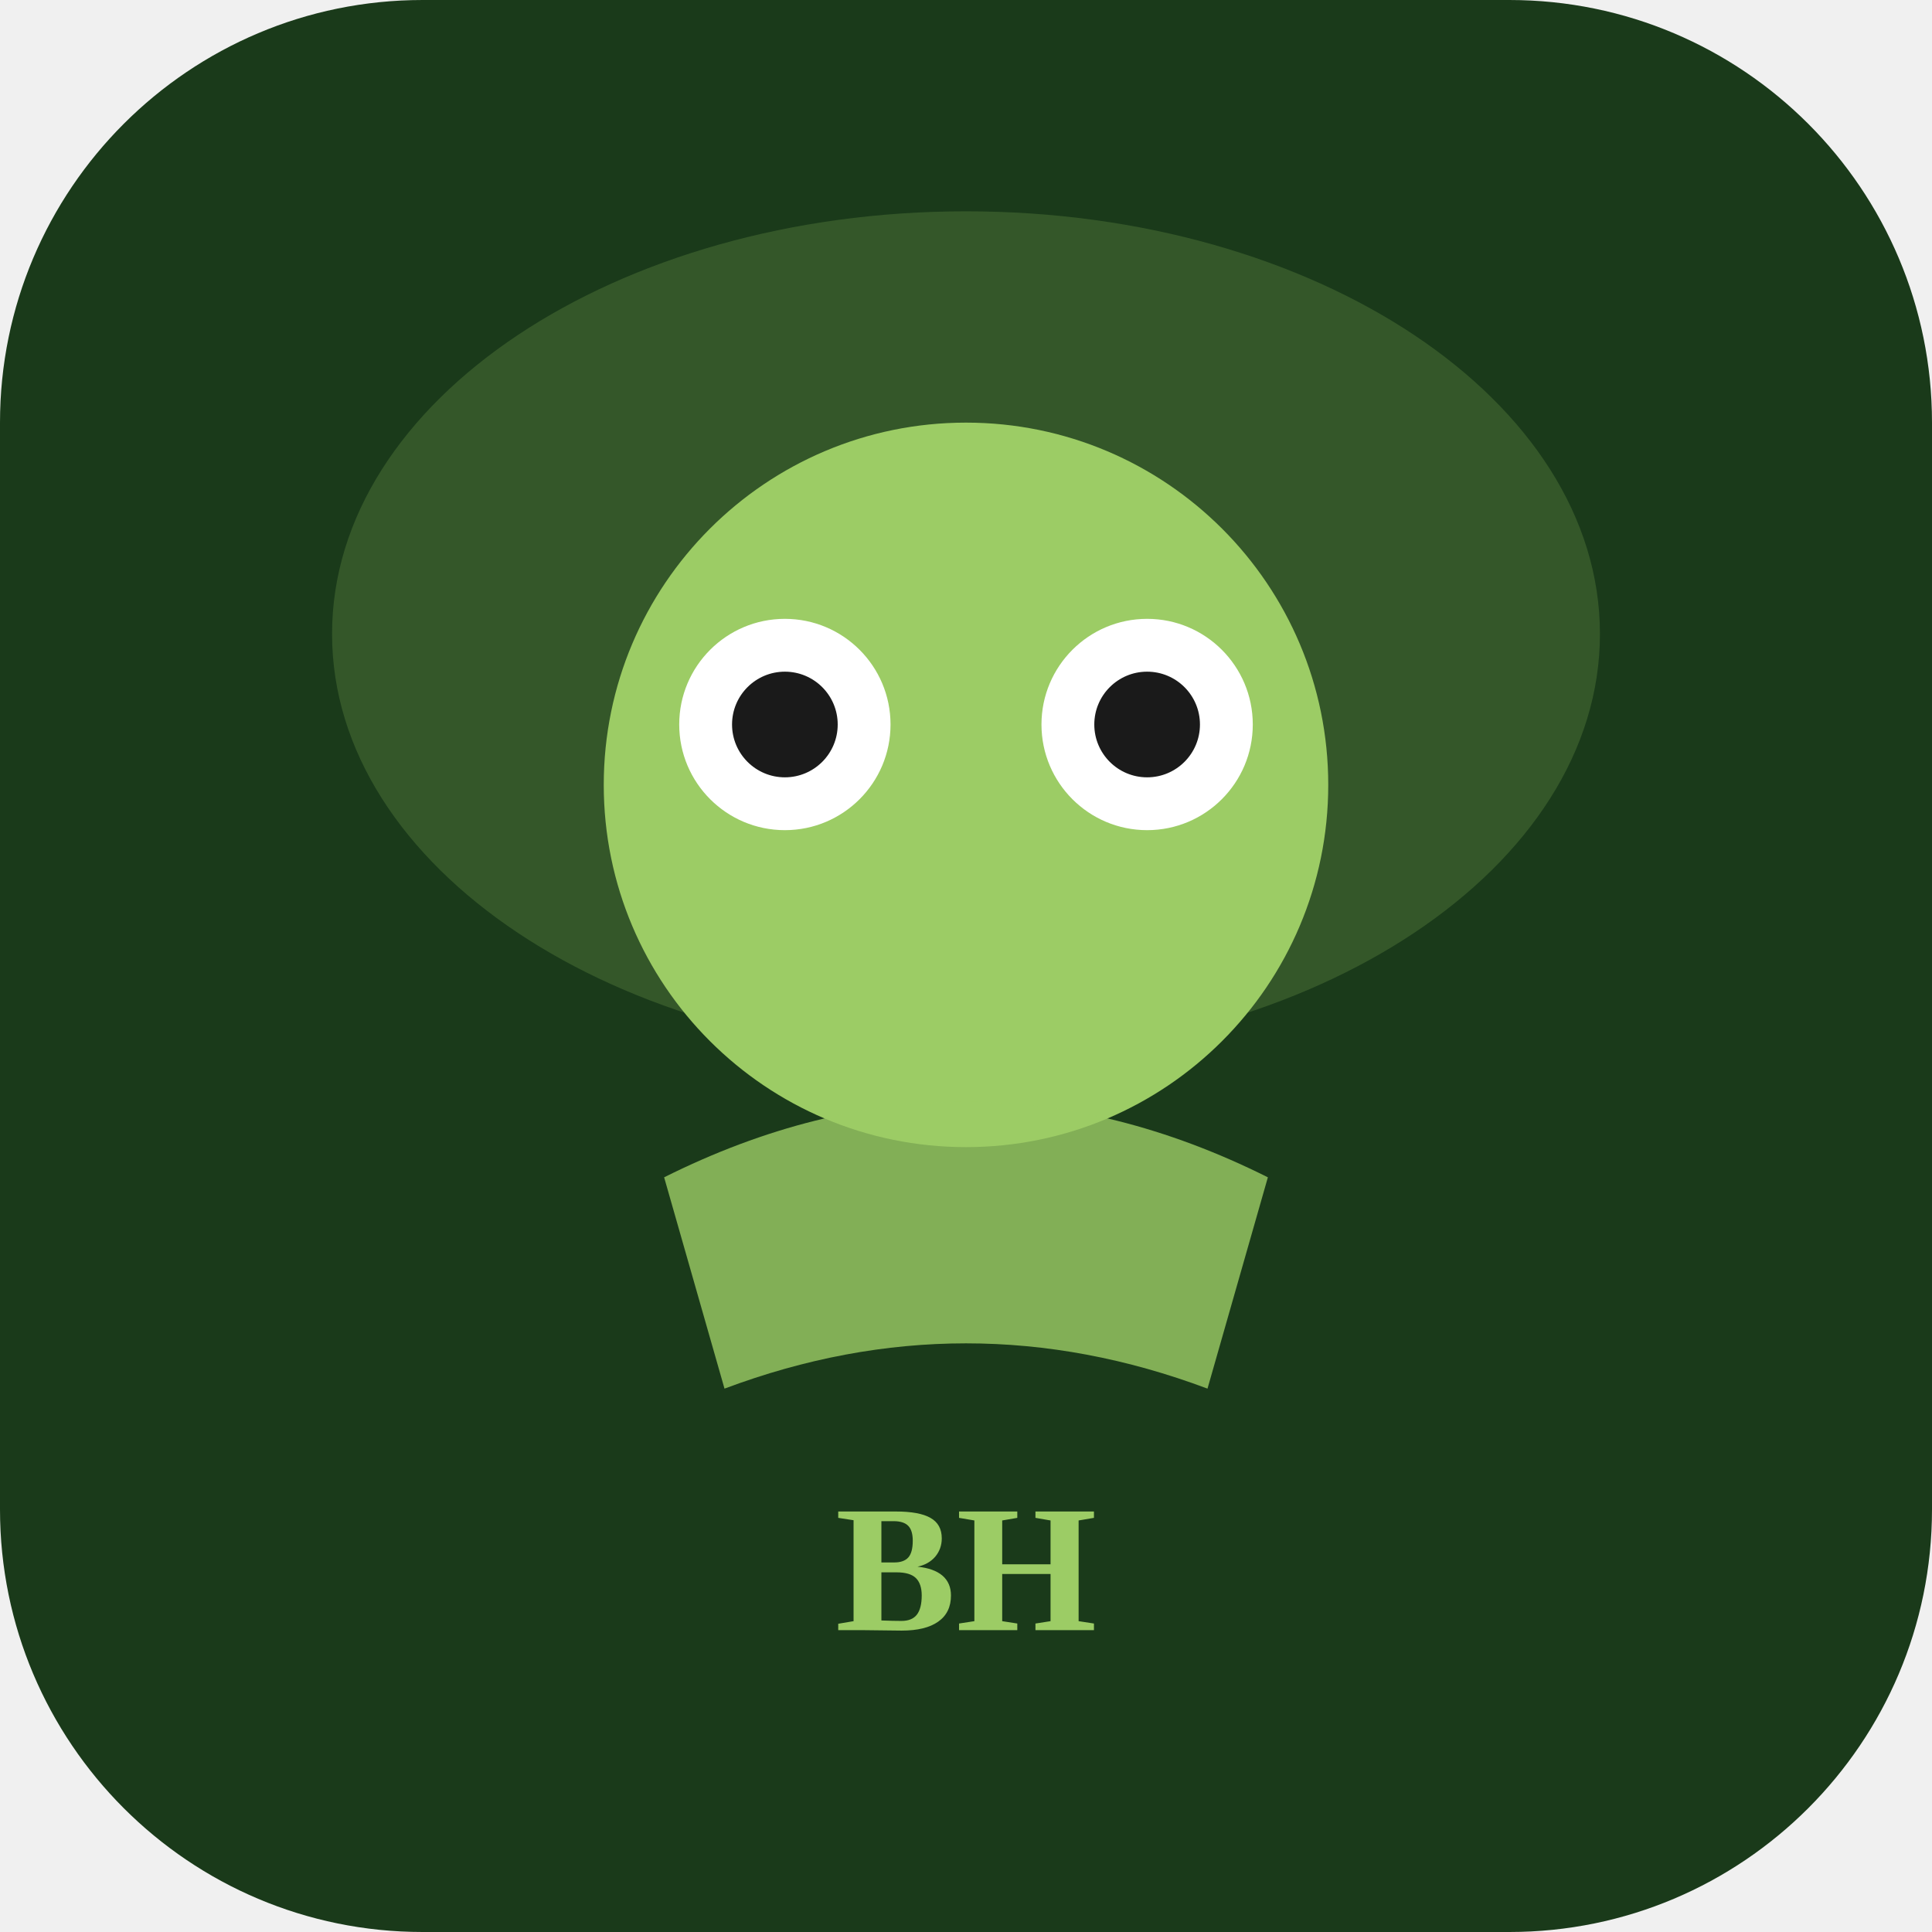
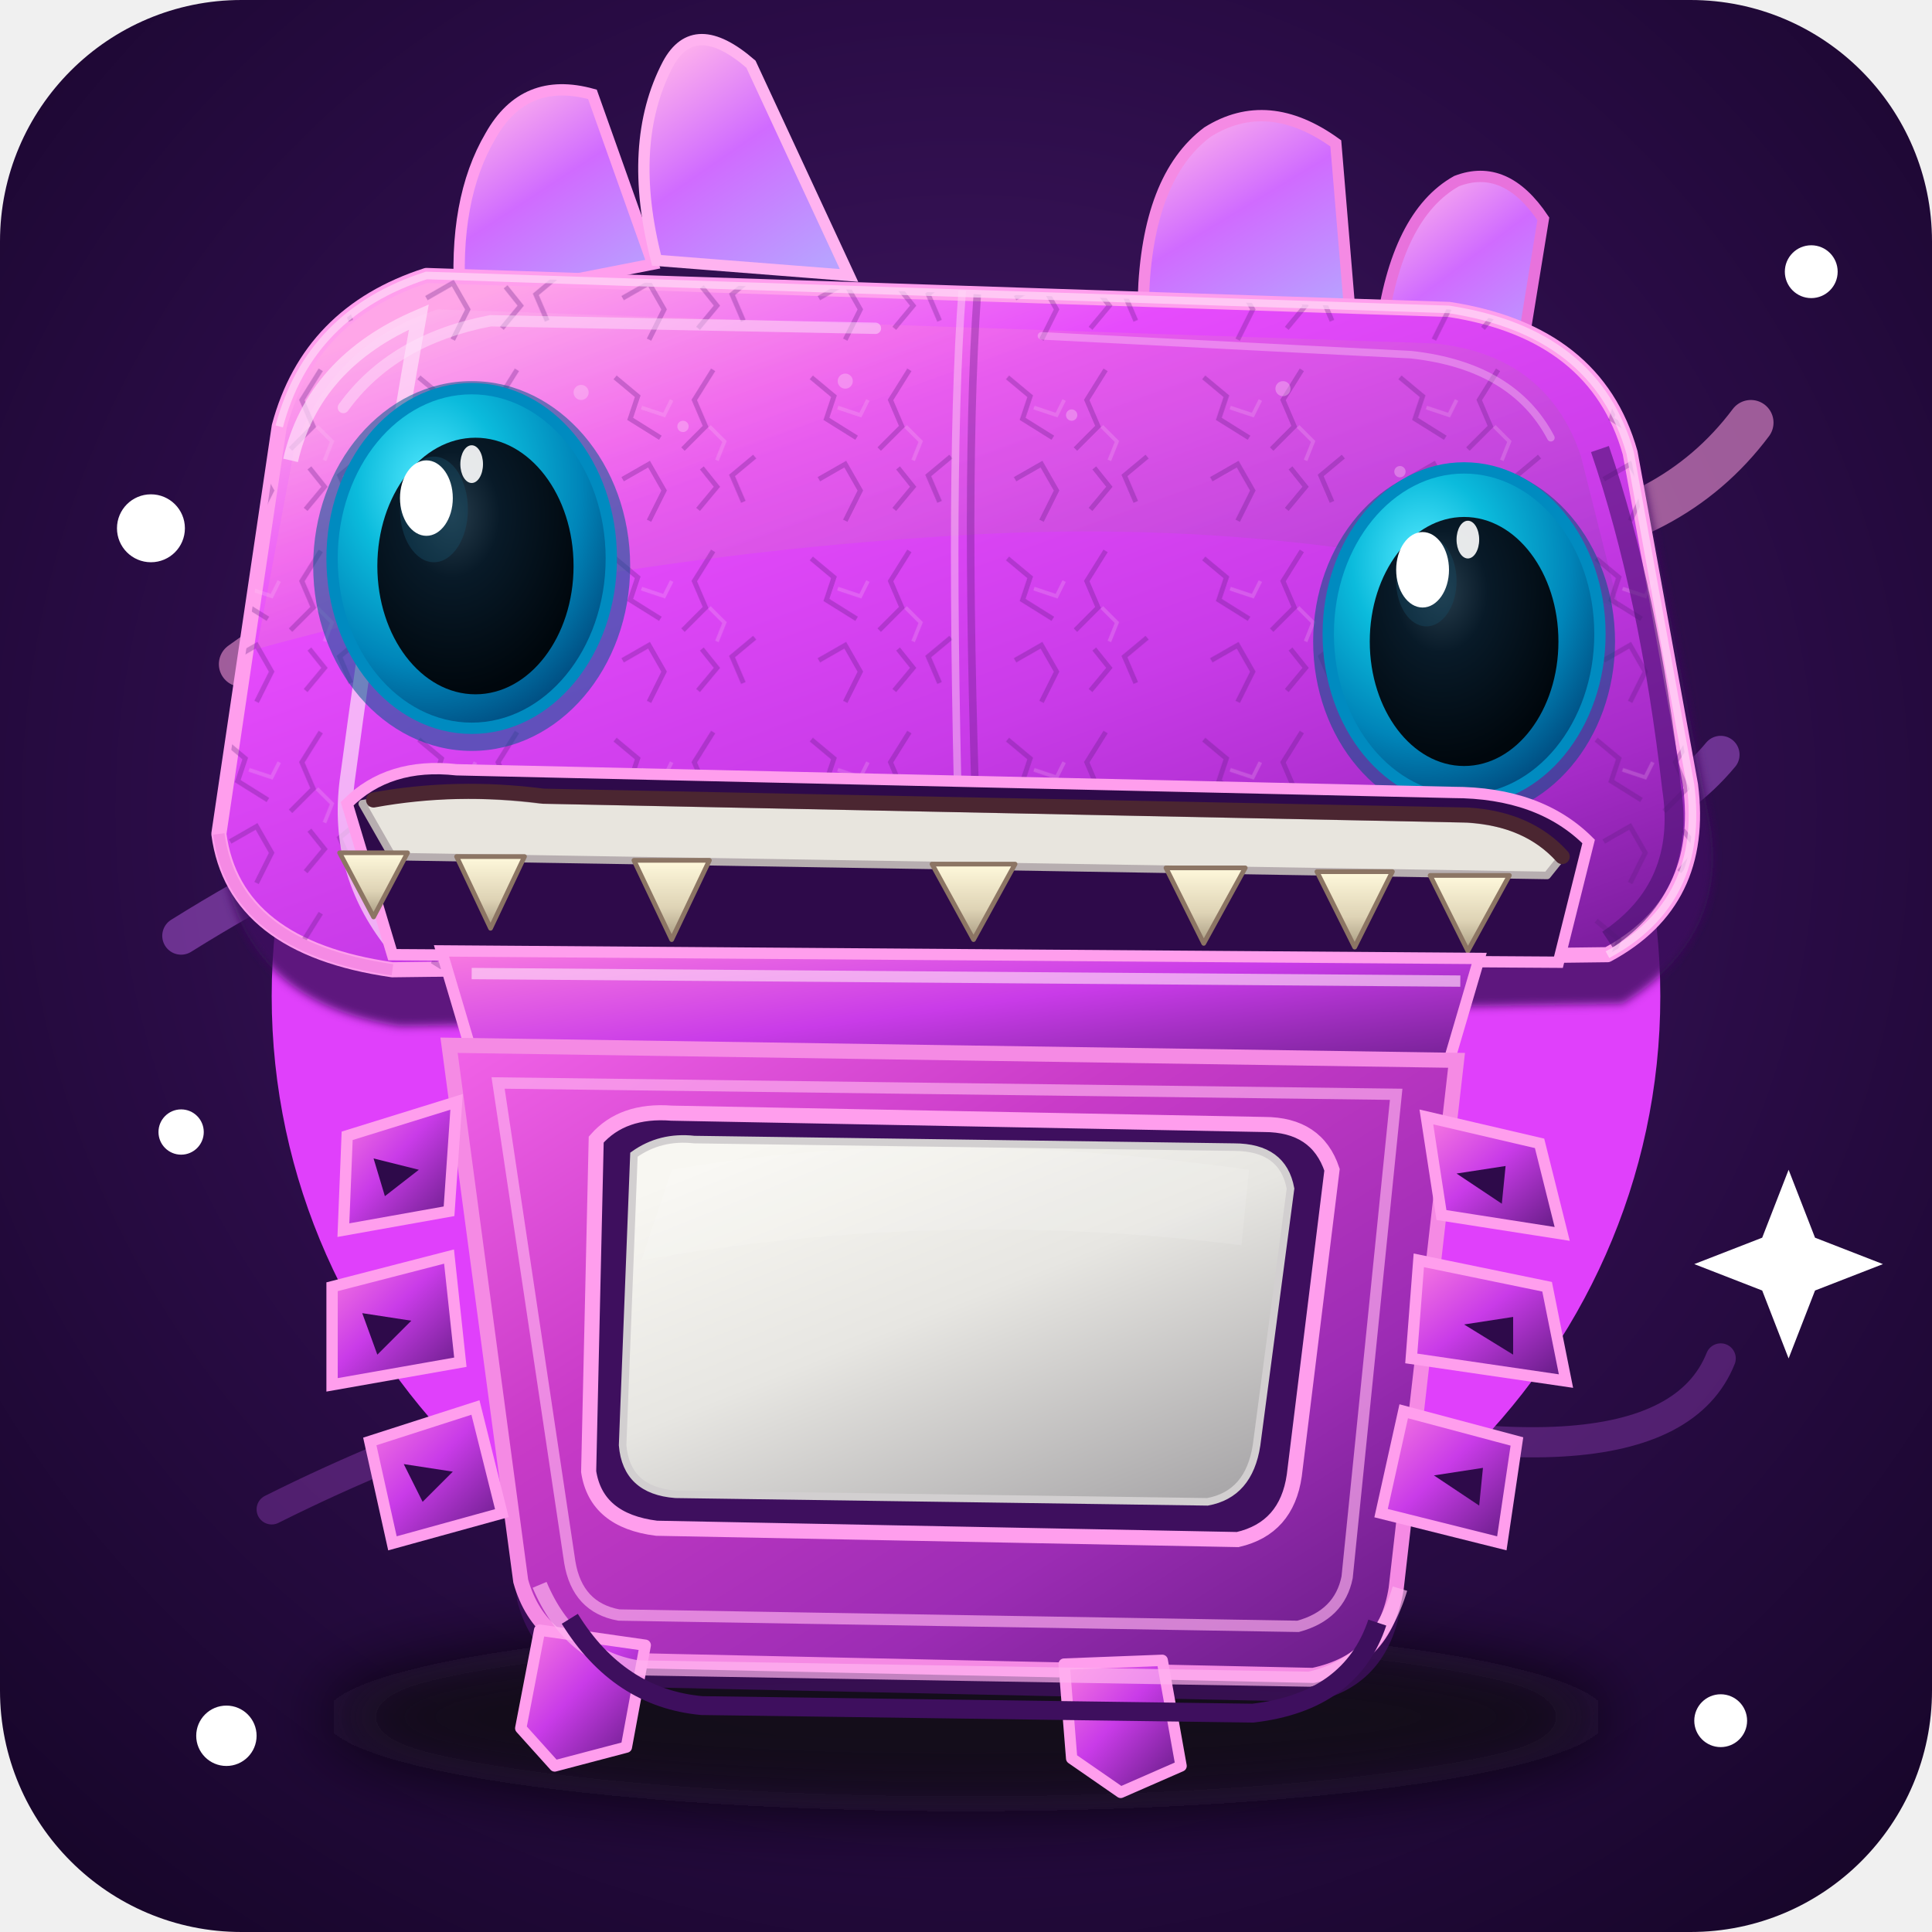
- <svg xmlns="http://www.w3.org/2000/svg" viewBox="0 0 128 128" fill="none" aria-hidden="true">
+ <svg xmlns="http://www.w3.org/2000/svg" viewBox="0 0 512 512" width="512" height="512" aria-hidden="true">
+   <defs>
+     <radialGradient id="bg" cx="50%" cy="42%" r="75%">
+       <stop offset="0%" stop-color="#4A1B6E" />
+       <stop offset="55%" stop-color="#2A0C46" />
+       <stop offset="100%" stop-color="#150527" />
+     </radialGradient>
+     <linearGradient id="headPink" x1="15%" y1="5%" x2="90%" y2="100%">
+       <stop offset="0%" stop-color="#FFA6E8" />
+       <stop offset="25%" stop-color="#E64BFC" />
+       <stop offset="58%" stop-color="#C93BE8" />
+       <stop offset="82%" stop-color="#A62BC8" />
+       <stop offset="100%" stop-color="#7C1E9E" />
+     </linearGradient>
+     <linearGradient id="headHighlight" x1="0%" y1="0%" x2="100%" y2="70%">
+       <stop offset="0%" stop-color="#FFD1F5" />
+       <stop offset="35%" stop-color="#F97BE0" />
+       <stop offset="100%" stop-color="#9B3EC0" />
+     </linearGradient>
+     <linearGradient id="sidePink" x1="0%" y1="0%" x2="100%" y2="100%">
+       <stop offset="0%" stop-color="#F97BE0" />
+       <stop offset="45%" stop-color="#C93BE8" />
+       <stop offset="100%" stop-color="#5E1A7E" />
+     </linearGradient>
+     <radialGradient id="eyeOuter" cx="35%" cy="28%" r="75%">
+       <stop offset="0%" stop-color="#55eaff" />
+       <stop offset="35%" stop-color="#0bbbdc" />
+       <stop offset="72%" stop-color="#0085b9" />
+       <stop offset="100%" stop-color="#004f83" />
+     </radialGradient>
+     <radialGradient id="eyeInner" cx="38%" cy="30%" r="70%">
+       <stop offset="0%" stop-color="#273d4c" />
+       <stop offset="35%" stop-color="#081a28" />
+       <stop offset="100%" stop-color="#00070d" />
+     </radialGradient>
+     <linearGradient id="bodyPink" x1="0%" y1="0%" x2="100%" y2="100%">
+       <stop offset="0%" stop-color="#F263E8" />
+       <stop offset="35%" stop-color="#C93BC8" />
+       <stop offset="70%" stop-color="#9C2CB4" />
+       <stop offset="100%" stop-color="#5E1A7E" />
+     </linearGradient>
+     <linearGradient id="bodyScreen" x1="15%" y1="5%" x2="85%" y2="100%">
+       <stop offset="0%" stop-color="#f8f7f2" />
+       <stop offset="45%" stop-color="#e7e6e2" />
+       <stop offset="100%" stop-color="#aaa8aa" />
+     </linearGradient>
+     <linearGradient id="teeth" x1="0%" y1="0%" x2="0%" y2="100%">
+       <stop offset="0%" stop-color="#fff9dc" />
+       <stop offset="60%" stop-color="#ded3b5" />
+       <stop offset="100%" stop-color="#a89b82" />
+     </linearGradient>
+     <linearGradient id="fin" x1="20%" y1="0%" x2="80%" y2="100%">
+       <stop offset="0%" stop-color="#FFB3EC" />
+       <stop offset="45%" stop-color="#D06BFF" />
+       <stop offset="100%" stop-color="#B8A2FF" />
+     </linearGradient>
+     <filter id="softShadow" x="-40%" y="-40%" width="180%" height="180%">
+       <feGaussianBlur stdDeviation="9" />
+     </filter>
+     <filter id="smallBlur">
+       <feGaussianBlur stdDeviation="1.2" />
+     </filter>
+     <pattern id="cracks" width="52" height="48" patternUnits="userSpaceOnUse">
+       <path d="           M7 4 L13 9 L11 15 L19 20           M33 2 L28 10 L31 17 L25 23           M44 25 L38 30 L41 37           M9 31 L16 27 L20 34 L16 42           M29 39 L34 33 L30 28         " fill="none" stroke="#5E1A7E" stroke-width="1.3" opacity=".30" />
+       <path d="           M14 12 L20 14 L22 10           M32 17 L36 21 L34 26         " fill="none" stroke="#FFD1F5" stroke-width="1" opacity=".20" />
+     </pattern>
+     <clipPath id="headClip">
+       <path d="           M74 113           Q82 83 113 73           L384 82           Q423 88 432 120           L448 208           Q452 239 426 253           L104 257           Q62 251 58 221           Z         " />
+     </clipPath>
+   </defs>
  <style>
-     .el { transform-box: fill-box; transform-origin: center; }
-     .bob { animation: bob 2.8s ease-in-out infinite; }
-     .pulse { animation: pulse 2.4s ease-in-out infinite; }
-     .scan { animation: scan 3s ease-in-out infinite; }
-     .glow { animation: glow 2s ease-in-out infinite; }
-     .wag { animation: wag 1.1s ease-in-out infinite; }
-     .floaty { animation: floaty 3.6s ease-in-out infinite; }
-     .spark { animation: spark 2s ease-in-out infinite; }
-     @keyframes bob { 0%,100% { transform: translateY(0); } 50% { transform: translateY(-3px); } }
-     @keyframes pulse { 0%,100% { transform: scale(1); opacity: 1; } 50% { transform: scale(1.08); opacity: .85; } }
-     @keyframes scan { 0%,100% { transform: translateY(0); opacity: .6; } 50% { transform: translateY(8px); opacity: 1; } }
-     @keyframes glow { 0%,100% { opacity: .14; } 50% { opacity: .32; } }
-     @keyframes wag { 0%,100% { transform: rotate(-10deg); } 50% { transform: rotate(10deg); } }
-     @keyframes floaty { 0%,100% { transform: translateY(0); } 50% { transform: translateY(-5px); } }
-     @keyframes spark { 0%,100% { transform: scale(1); opacity: 1; } 50% { transform: scale(1.25); opacity: .7; } }
-     @media (prefers-reduced-motion: reduce) { .el { animation: none !important; } }</style>
-   <rect width="128" height="128" rx="28" fill="#1A3A1A" />
-   <ellipse class="el glow" cx="64" cy="42" rx="42" ry="28" fill="#9CCC65" opacity=".2" />
-   <g class="el wag">
-     <circle cx="64" cy="52" r="24" fill="#9CCC65" />
-     <circle cx="52" cy="48" r="7" fill="#FFF" />
-     <circle cx="52" cy="48" r="3.5" fill="#1A1A1A" />
-     <circle cx="76" cy="48" r="7" fill="#FFF" />
-     <circle cx="76" cy="48" r="3.5" fill="#1A1A1A" />
-     <path d="M44 78 Q64 68 84 78 L80 92 Q64 86 48 92 Z" fill="#9CCC65" opacity=".8" />
-     <text x="64" y="108" text-anchor="middle" fill="#9CCC65" font-size="12" font-weight="bold">BH</text>
+     .el{transform-box:fill-box;transform-origin:center}
+     .bob{transform-box:fill-box;transform-origin:center;animation:bob 2.8s ease-in-out infinite}
+     .blink{animation:blink 4.2s steps(1,end) infinite}
+     .glow{animation:glow 3.4s ease-in-out infinite}
+     @keyframes bob{0%,100%{transform:translateY(0)}50%{transform:translateY(-12px)}}
+     @keyframes blink{0%,93%,100%{transform:scaleY(1)}96%,98.5%{transform:scaleY(.08)}}
+     @keyframes glow{0%,100%{opacity:.14}50%{opacity:.3}}
+     .swirl{transform-box:fill-box;transform-origin:center;animation:swirl 9s ease-in-out infinite}
+     @keyframes swirl{0%,100%{transform:rotate(0deg) scale(1)}50%{transform:rotate(4deg) scale(1.03)}}
+     .twinkle{transform-box:fill-box;transform-origin:center;animation:twinkle 2.6s ease-in-out infinite}
+     @keyframes twinkle{0%,100%{transform:scale(1);opacity:.95}50%{transform:scale(.45);opacity:.35}}
+     .twinkle-2{transform-box:fill-box;transform-origin:center;animation:twinkle-2 3.4s ease-in-out infinite}
+     @keyframes twinkle-2{0%,100%{transform:scale(.5);opacity:.4}50%{transform:scale(1.15);opacity:1}}
+     @media(prefers-reduced-motion:reduce){.el,.bob,.spark,.rain,.scanline,.scan,.scan-slow,.swirl,.twinkle,.twinkle-2{animation:none!important}}
+   </style>
+   <rect width="512" height="512" rx="64" fill="url(#bg)" />
+   <g class="swirl" fill="none" stroke-linecap="round">
+     <path d="M64 176 Q186 88 304 128 T464 112" stroke="#FF9EE0" stroke-width="12" opacity=".55" />
+     <path d="M48 248 Q176 168 296 208 T456 200" stroke="#D06BFF" stroke-width="10" opacity=".4" />
+     <path d="M72 400 Q200 336 320 368 T456 360" stroke="#B84FE0" stroke-width="8" opacity=".3" />
+   </g>
+   <g fill="#FFFFFF">
+     <path class="twinkle" d="M474 310 L481 328 L499 335 L481 342 L474 360 L467 342 L449 335 L467 328 Z" />
+     <circle class="twinkle-2" cx="40" cy="140" r="9" />
+     <circle class="twinkle" cx="456" cy="456" r="7" />
+     <circle class="twinkle-2" cx="60" cy="460" r="8" />
+     <circle class="twinkle" cx="48" cy="300" r="6" />
+     <circle class="twinkle-2" cx="480" cy="72" r="7" />
+   </g>
+   <ellipse class="glow" cx="256" cy="264" rx="184" ry="176" fill="#E040FB" />
+   <g class="el bob">
+     <ellipse cx="256" cy="455" rx="170" ry="25" fill="#090909" opacity=".75" filter="url(#softShadow)" />
+     <path d="       M122 80       Q120 53 130 36       Q139 20 157 25       L173 70       Z     " fill="url(#fin)" stroke="#FF9EED" stroke-width="3" />
+     <path d="       M174 69       Q166 38 177 17       Q184 4 199 17       L225 73       Z     " fill="url(#fin)" stroke="#FFB3F0" stroke-width="3" />
+     <path d="       M303 79       Q304 47 320 35       Q336 25 354 38       L358 86       Z     " fill="url(#fin)" stroke="#F58AE4" stroke-width="3" />
+     <path d="       M366 88       Q370 57 386 48       Q399 43 409 58       L402 101       Z     " fill="url(#fin)" stroke="#E872DC" stroke-width="3" />
+     <path d="       M74 119       Q83 88 115 77       L385 85       Q424 90 433 121       L450 209       Q456 240 427 258       L103 264       Q64 258 57 225       Z     " fill="#3E0F5E" opacity=".8" transform="translate(3 8)" filter="url(#smallBlur)" />
+     <path d="       M74 113       Q82 83 113 73       L384 82       Q423 88 432 120       L448 208       Q452 239 426 253       L104 257       Q62 251 58 221       Z     " fill="url(#headPink)" stroke="#FF9EED" stroke-width="4" stroke-linejoin="round" />
+     <path d="       M78 119       Q88 91 116 82       L380 91       Q410 94 419 121       L429 161       Q346 136 252 142       Q155 148 68 172       Z     " fill="url(#headHighlight)" opacity=".42" clip-path="url(#headClip)" />
+     <rect x="55" y="70" width="400" height="200" fill="url(#cracks)" clip-path="url(#headClip)" />
+     <path d="M255 77 Q251 129 255 252" fill="none" stroke="#FFD1F5" stroke-width="2" opacity=".48" />
+     <path d="M259 78 Q255 134 260 252" fill="none" stroke="#5E1A7E" stroke-width="2" opacity=".35" />
+     <path d="       M77 122       Q83 96 111 84       Q101 140 92 207       Q89 231 104 250     " fill="none" stroke="#FFE0F9" stroke-width="4" opacity=".7" />
+     <path d="       M424 119       Q437 157 443 209       Q447 235 426 249     " fill="none" stroke="#4A1370" stroke-width="5" opacity=".6" />
+     <g class="el blink">
+       <ellipse cx="125" cy="150" rx="42" ry="49" fill="#005b8e" opacity=".55" />
+       <ellipse cx="125" cy="148" rx="37" ry="45" fill="url(#eyeOuter)" stroke="#008bc0" stroke-width="3" />
+       <ellipse cx="126" cy="150" rx="26" ry="34" fill="url(#eyeInner)" />
+       <ellipse cx="115" cy="135" rx="9" ry="14" fill="#174b63" opacity=".45" />
+       <ellipse cx="113" cy="132" rx="7" ry="10" fill="white" />
+       <ellipse cx="125" cy="123" rx="3" ry="5" fill="white" opacity=".9" />
+       <ellipse cx="388" cy="170" rx="40" ry="47" fill="#00537f" opacity=".55" />
+       <ellipse cx="388" cy="168" rx="36" ry="44" fill="url(#eyeOuter)" stroke="#008bc0" stroke-width="3" />
+       <ellipse cx="388" cy="170" rx="25" ry="33" fill="url(#eyeInner)" />
+       <ellipse cx="378" cy="154" rx="8" ry="12" fill="#16485f" opacity=".45" />
+       <ellipse cx="377" cy="151" rx="7" ry="10" fill="white" />
+       <ellipse cx="389" cy="143" rx="3" ry="5" fill="white" opacity=".9" />
+     </g>
+     <path d="       M92 213       Q103 202 121 204       L385 210       Q408 210 421 223       L413 255       L104 253       Z     " fill="#2E0A4A" stroke="#FF9EED" stroke-width="3" />
+     <path d="       M96 213       Q119 209 143 212       L388 217       Q405 218 414 227       L410 232       L104 227       Z     " fill="#e8e5de" stroke="#b7aeb0" stroke-width="2" stroke-linejoin="round" />
+     <path d="       M99 212       Q121 208 144 211       L389 216       Q405 217 414 227     " fill="none" stroke="#4b2631" stroke-width="4" stroke-linecap="round" />
+     <g fill="url(#teeth)" stroke="#8c7564" stroke-width="1.25" stroke-linejoin="round">
+       <path d="M90 226 L108 226 L99 243 Z" />
+       <path d="M121 227 L139 227 L130 246 Z" />
+       <path d="M168 228 L188 228 L178 249 Z" />
+       <path d="M247 229 L269 229 L258 249 Z" />
+       <path d="M309 230 L330 230 L319 250 Z" />
+       <path d="M349 231 L369 231 L359 251 Z" />
+       <path d="M379 232 L400 232 L389 252 Z" />
+     </g>
+     <path d="       M117 252       L392 254       L382 288       L128 289       Z     " fill="url(#sidePink)" stroke="#FF9EED" stroke-width="3" />
+     <path d="M125 258 L387 260" stroke="#FFD9F7" stroke-width="3" opacity=".65" />
+     <path d="       M124 278       L386 282       L371 427       Q367 447 348 451       L164 447       Q142 444 137 424       Z     " fill="#3E0F5E" opacity=".8" />
+     <path d="       M119 277       L386 281       L370 421       Q367 440 348 444       L164 440       Q143 437 138 419       Z     " fill="url(#bodyPink)" stroke="#F58AE4" stroke-width="4" />
+     <path d="       M132 287       L370 290       L357 418       Q355 428 344 431       L164 428       Q153 426 151 414       Z     " fill="none" stroke="#FFB3F0" stroke-width="3" opacity=".65" />
+     <path d="       M158 302       Q165 294 178 295       L335 298       Q349 298 353 310       L343 391       Q341 405 328 408       L174 405       Q158 403 156 390       Z     " fill="#3E0F5E" stroke="#FF9EED" stroke-width="4" />
+     <path d="       M168 306       Q175 301 184 302       L327 304       Q340 304 342 315       L333 383       Q331 396 320 398       L179 396       Q166 395 165 383       Z     " fill="url(#bodyScreen)" stroke="#d2cfd0" stroke-width="2" />
+     <path d="       M178 310       Q245 298 331 310       L329 330       Q249 320 170 334       Z     " fill="white" opacity=".12" />
+     <g fill="url(#sidePink)" stroke="#FF9EED" stroke-width="3">
+       <path d="M121 292 L92 301 L91 326 L119 321 Z" />
+       <path d="M119 333 L88 341 L88 367 L122 361 Z" />
+       <path d="M126 373 L98 382 L104 409 L133 401 Z" />
+     </g>
+     <path d="M99 307 L111 310 L102 317 Z" fill="#2E0A4A" />
+     <path d="M96 348 L109 350 L100 359 Z" fill="#2E0A4A" />
+     <path d="M107 388 L120 390 L112 398 Z" fill="#2E0A4A" />
+     <g fill="url(#sidePink)" stroke="#FF9EED" stroke-width="3">
+       <path d="M378 296 L408 303 L414 327 L382 322 Z" />
+       <path d="M376 334 L410 341 L415 366 L374 360 Z" />
+       <path d="M372 374 L402 382 L398 409 L366 401 Z" />
+     </g>
+     <path d="M399 309 L386 311 L398 319 Z" fill="#2E0A4A" />
+     <path d="M401 349 L388 351 L401 359 Z" fill="#2E0A4A" />
+     <path d="M393 389 L380 391 L392 399 Z" fill="#2E0A4A" />
+     <g fill="url(#sidePink)" stroke="#FF9EED" stroke-width="3" stroke-linejoin="round">
+       <path d="M143 432 L171 436 L166 463 L147 468 L138 458 Z" />
+       <path d="M282 441 L308 440 L313 468 L297 475 L284 466 Z" />
+     </g>
+     <path d="       M143 420       Q151 439 169 442       L347 445       Q365 441 371 421     " fill="none" stroke="#FFB3F0" stroke-width="4" opacity=".7" />
+     <path d="       M151 429       Q164 450 186 452       L332 454       Q358 451 365 430     " fill="none" stroke="#3E0F5E" stroke-width="5" />
+     <path d="       M91 108       Q104 90 130 85       L232 87     " fill="none" stroke="#FFE4FA" stroke-width="3" stroke-linecap="round" opacity=".48" />
+     <path d="       M276 89       L374 94       Q401 97 411 116     " fill="none" stroke="#FFD9F7" stroke-width="2" stroke-linecap="round" opacity=".35" />
+     <g fill="#FFD9F7" opacity=".35">
+       <circle cx="154" cy="104" r="2" />
+       <circle cx="181" cy="113" r="1.5" />
+       <circle cx="224" cy="101" r="2" />
+       <circle cx="284" cy="110" r="1.5" />
+       <circle cx="340" cy="103" r="2" />
+       <circle cx="371" cy="125" r="1.5" />
+     </g>
+     <path d="       M74 113       Q82 83 113 73       L384 82       Q423 88 432 120       L448 208       Q452 239 426 253     " fill="none" stroke="#FFD9F7" stroke-width="2" opacity=".7" />
+     <path d="       M104 257       Q62 251 58 221     " fill="none" stroke="#F58AE4" stroke-width="3" />
  </g>
</svg>
